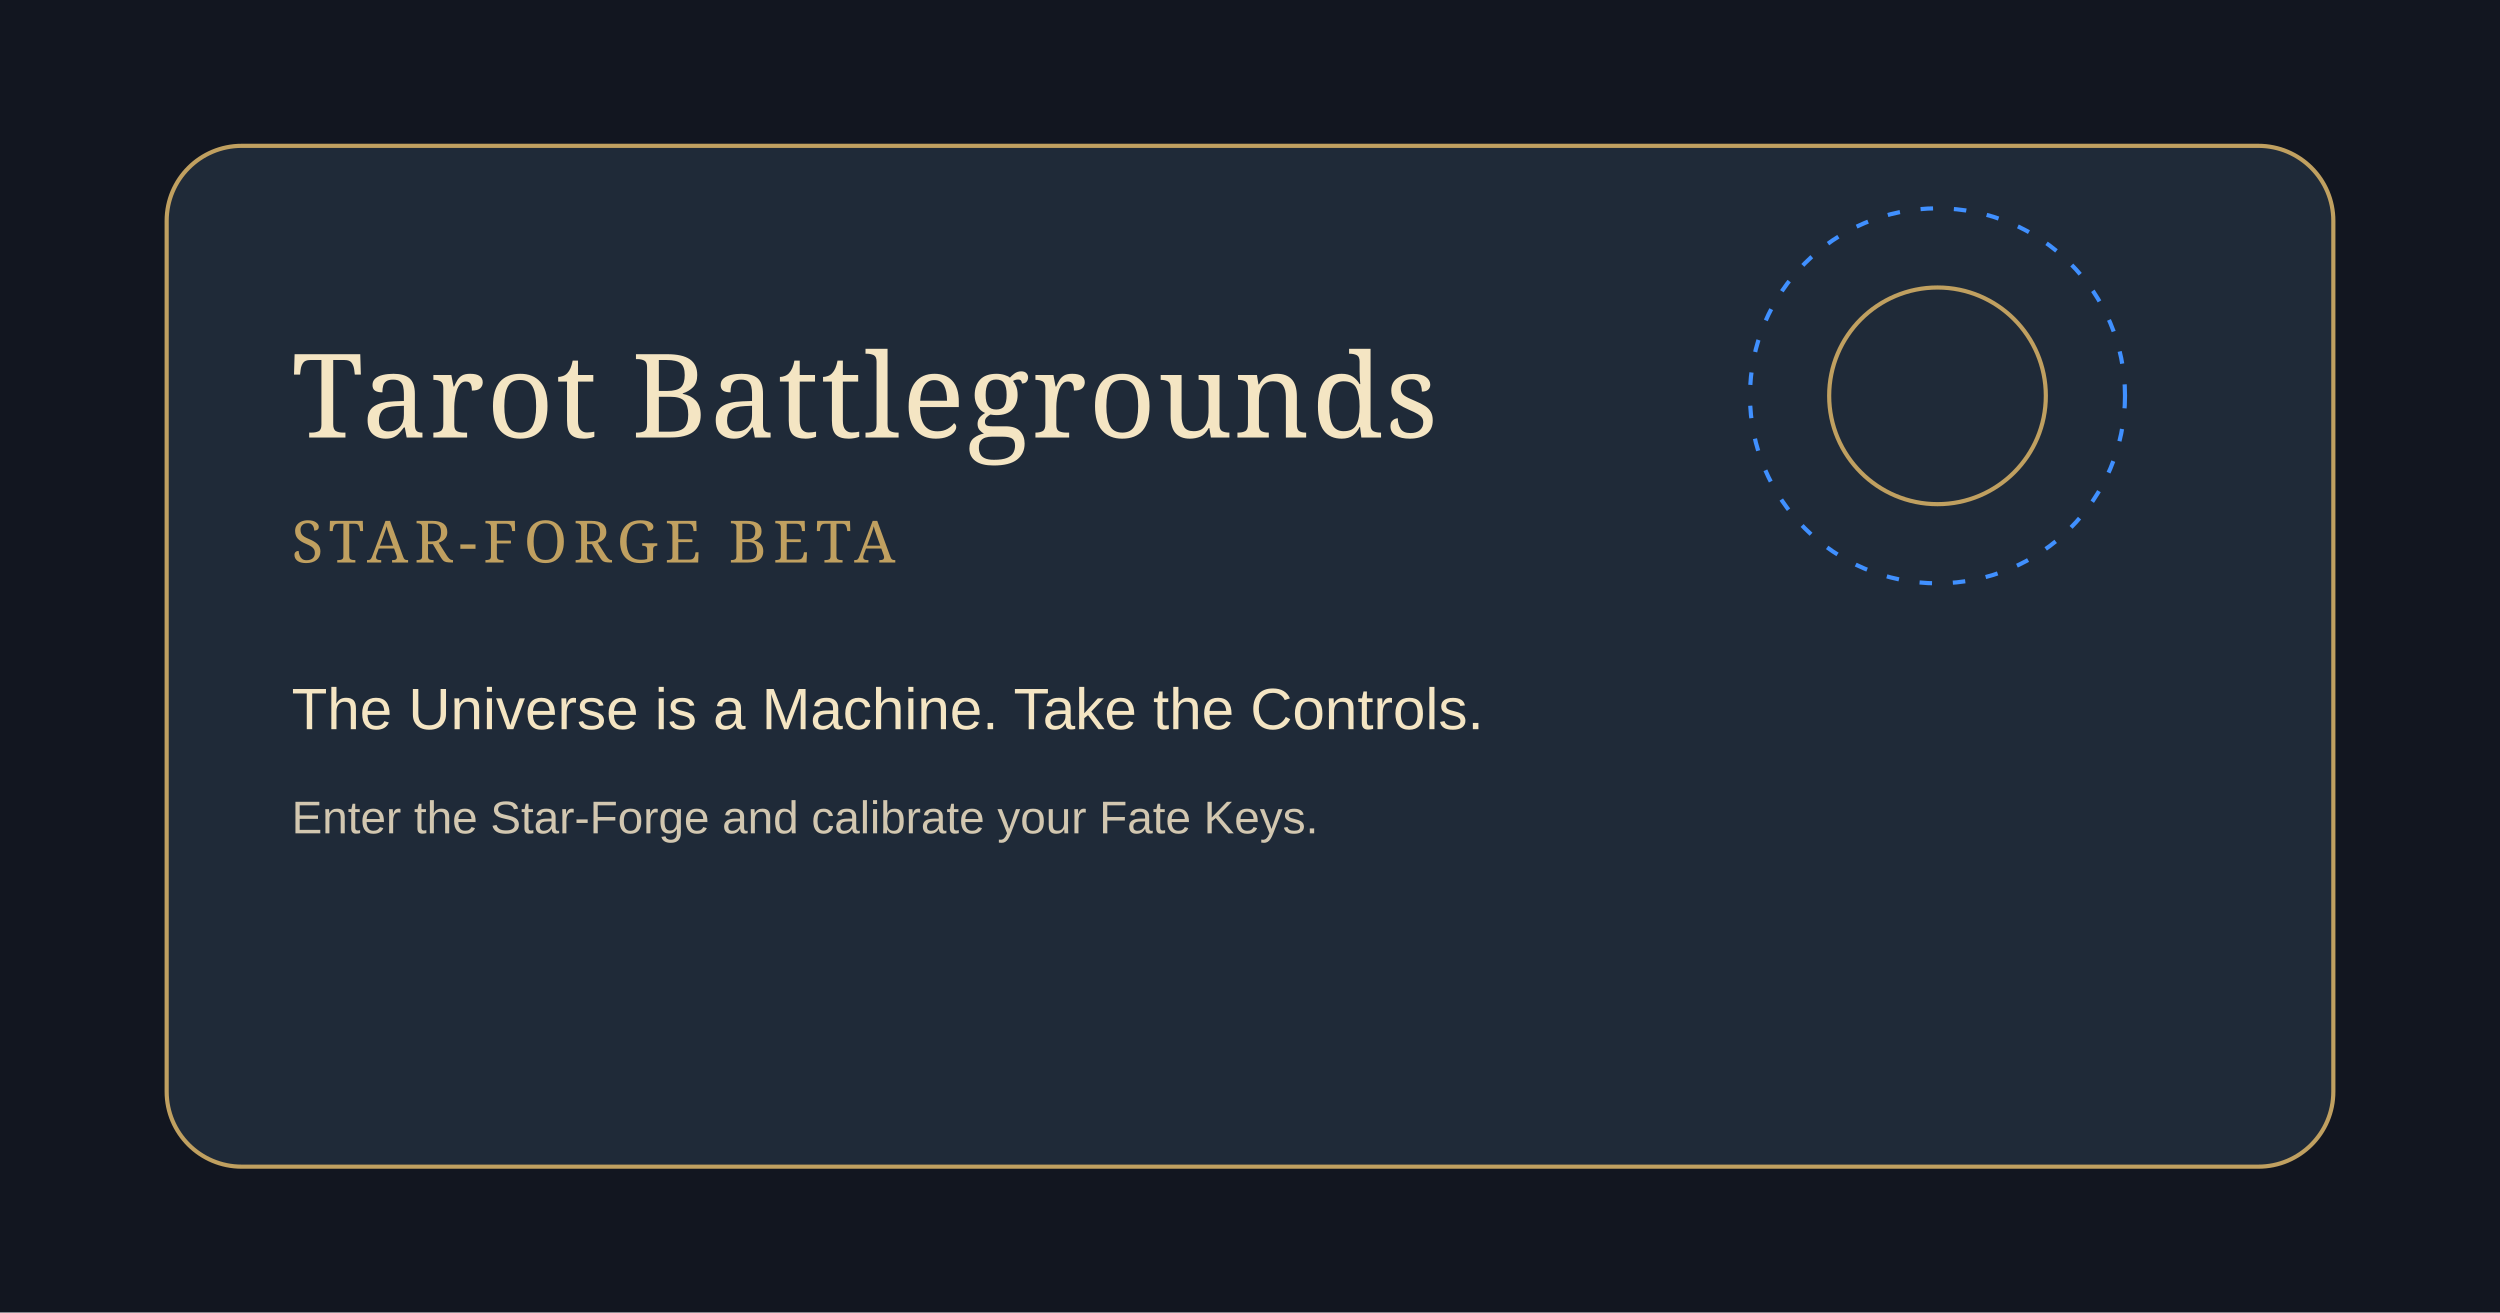
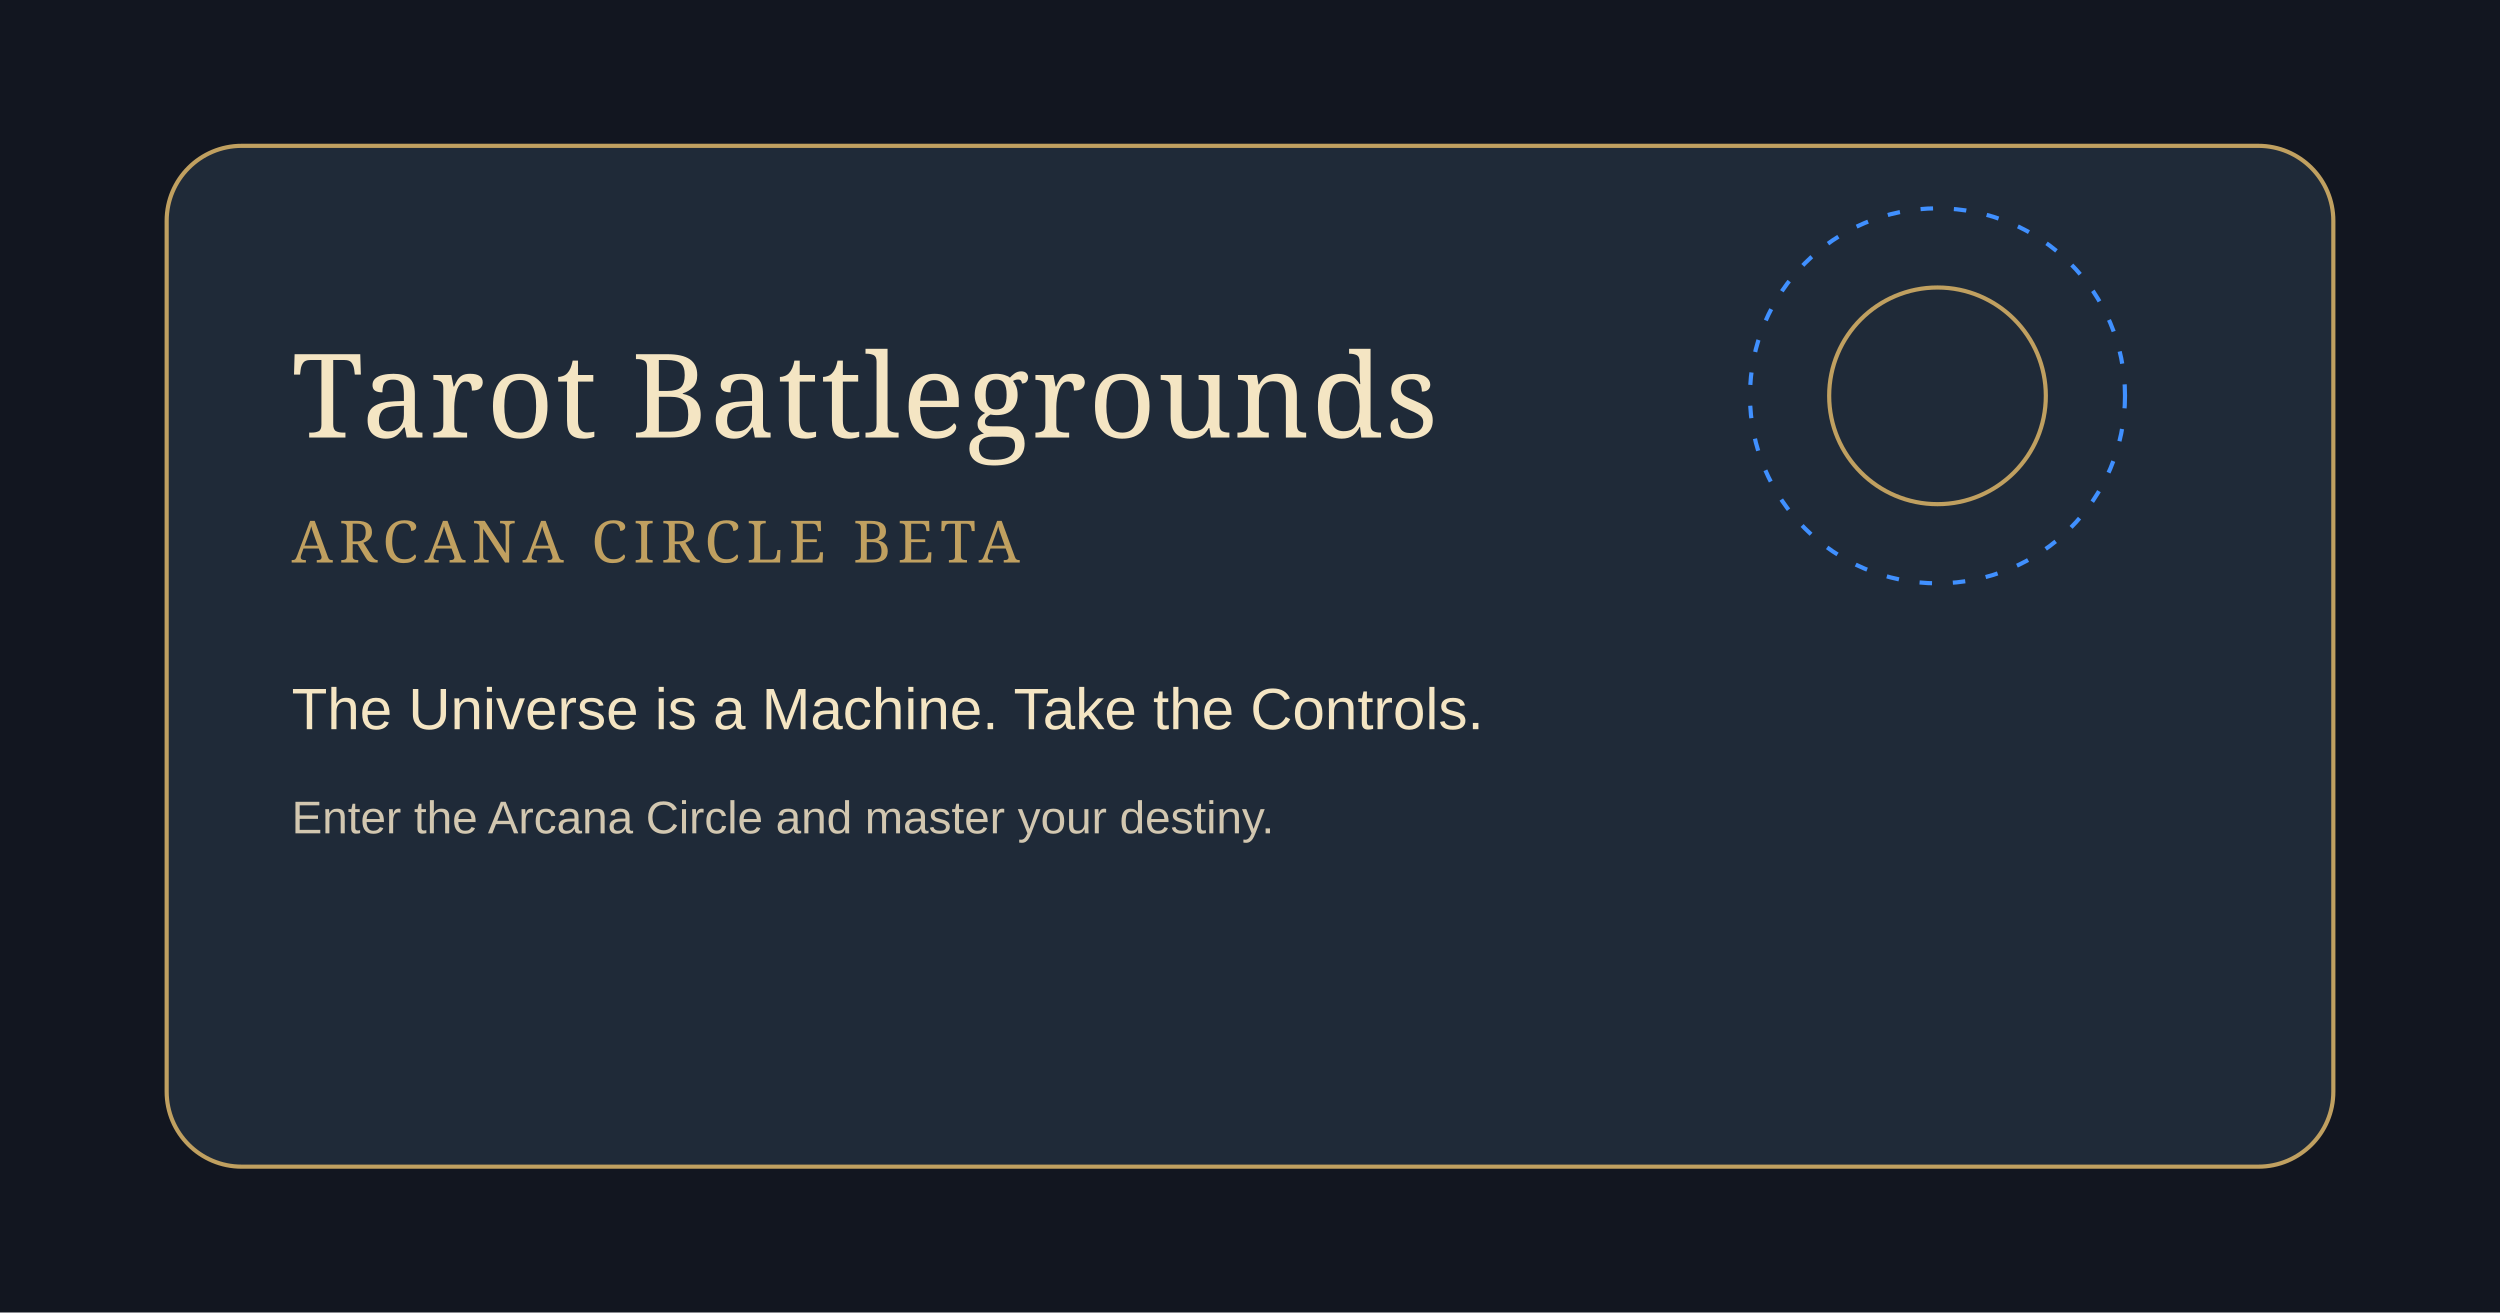
<svg xmlns="http://www.w3.org/2000/svg" width="1200" height="630" viewBox="0 0 1200 630" fill="none">
  <rect width="1200" height="630" fill="#121620" />
  <rect x="80" y="70" width="1040" height="490" rx="36" fill="#1F2A38" stroke="#C0A060" stroke-width="2" />
  <circle cx="930" cy="190" r="90" stroke="#4090FF" stroke-width="2" stroke-dasharray="6 10" />
  <circle cx="930" cy="190" r="52" stroke="#C0A060" stroke-width="2" />
  <text x="140" y="210" fill="#F4E5C3" font-family="Georgia, serif" font-size="56" letter-spacing="1">
    Tarot Battlegrounds
  </text>
  <text x="140" y="270" fill="#C0A060" font-family="Georgia, serif" font-size="28" letter-spacing="3">
-     STAR-FORGE BETA
+     ARCANA CIRCLE BETA
  </text>
  <text x="140" y="350" fill="#F4E5C3" font-family="Arial, sans-serif" font-size="28">
    The Universe is a Machine. Take the Controls.
  </text>
  <text x="140" y="400" fill="#D2C7B0" font-family="Arial, sans-serif" font-size="22">
-     Enter the Star-Forge and calibrate your Fate Keys.
+     Enter the Arcana Circle and master your destiny.
  </text>
</svg>
